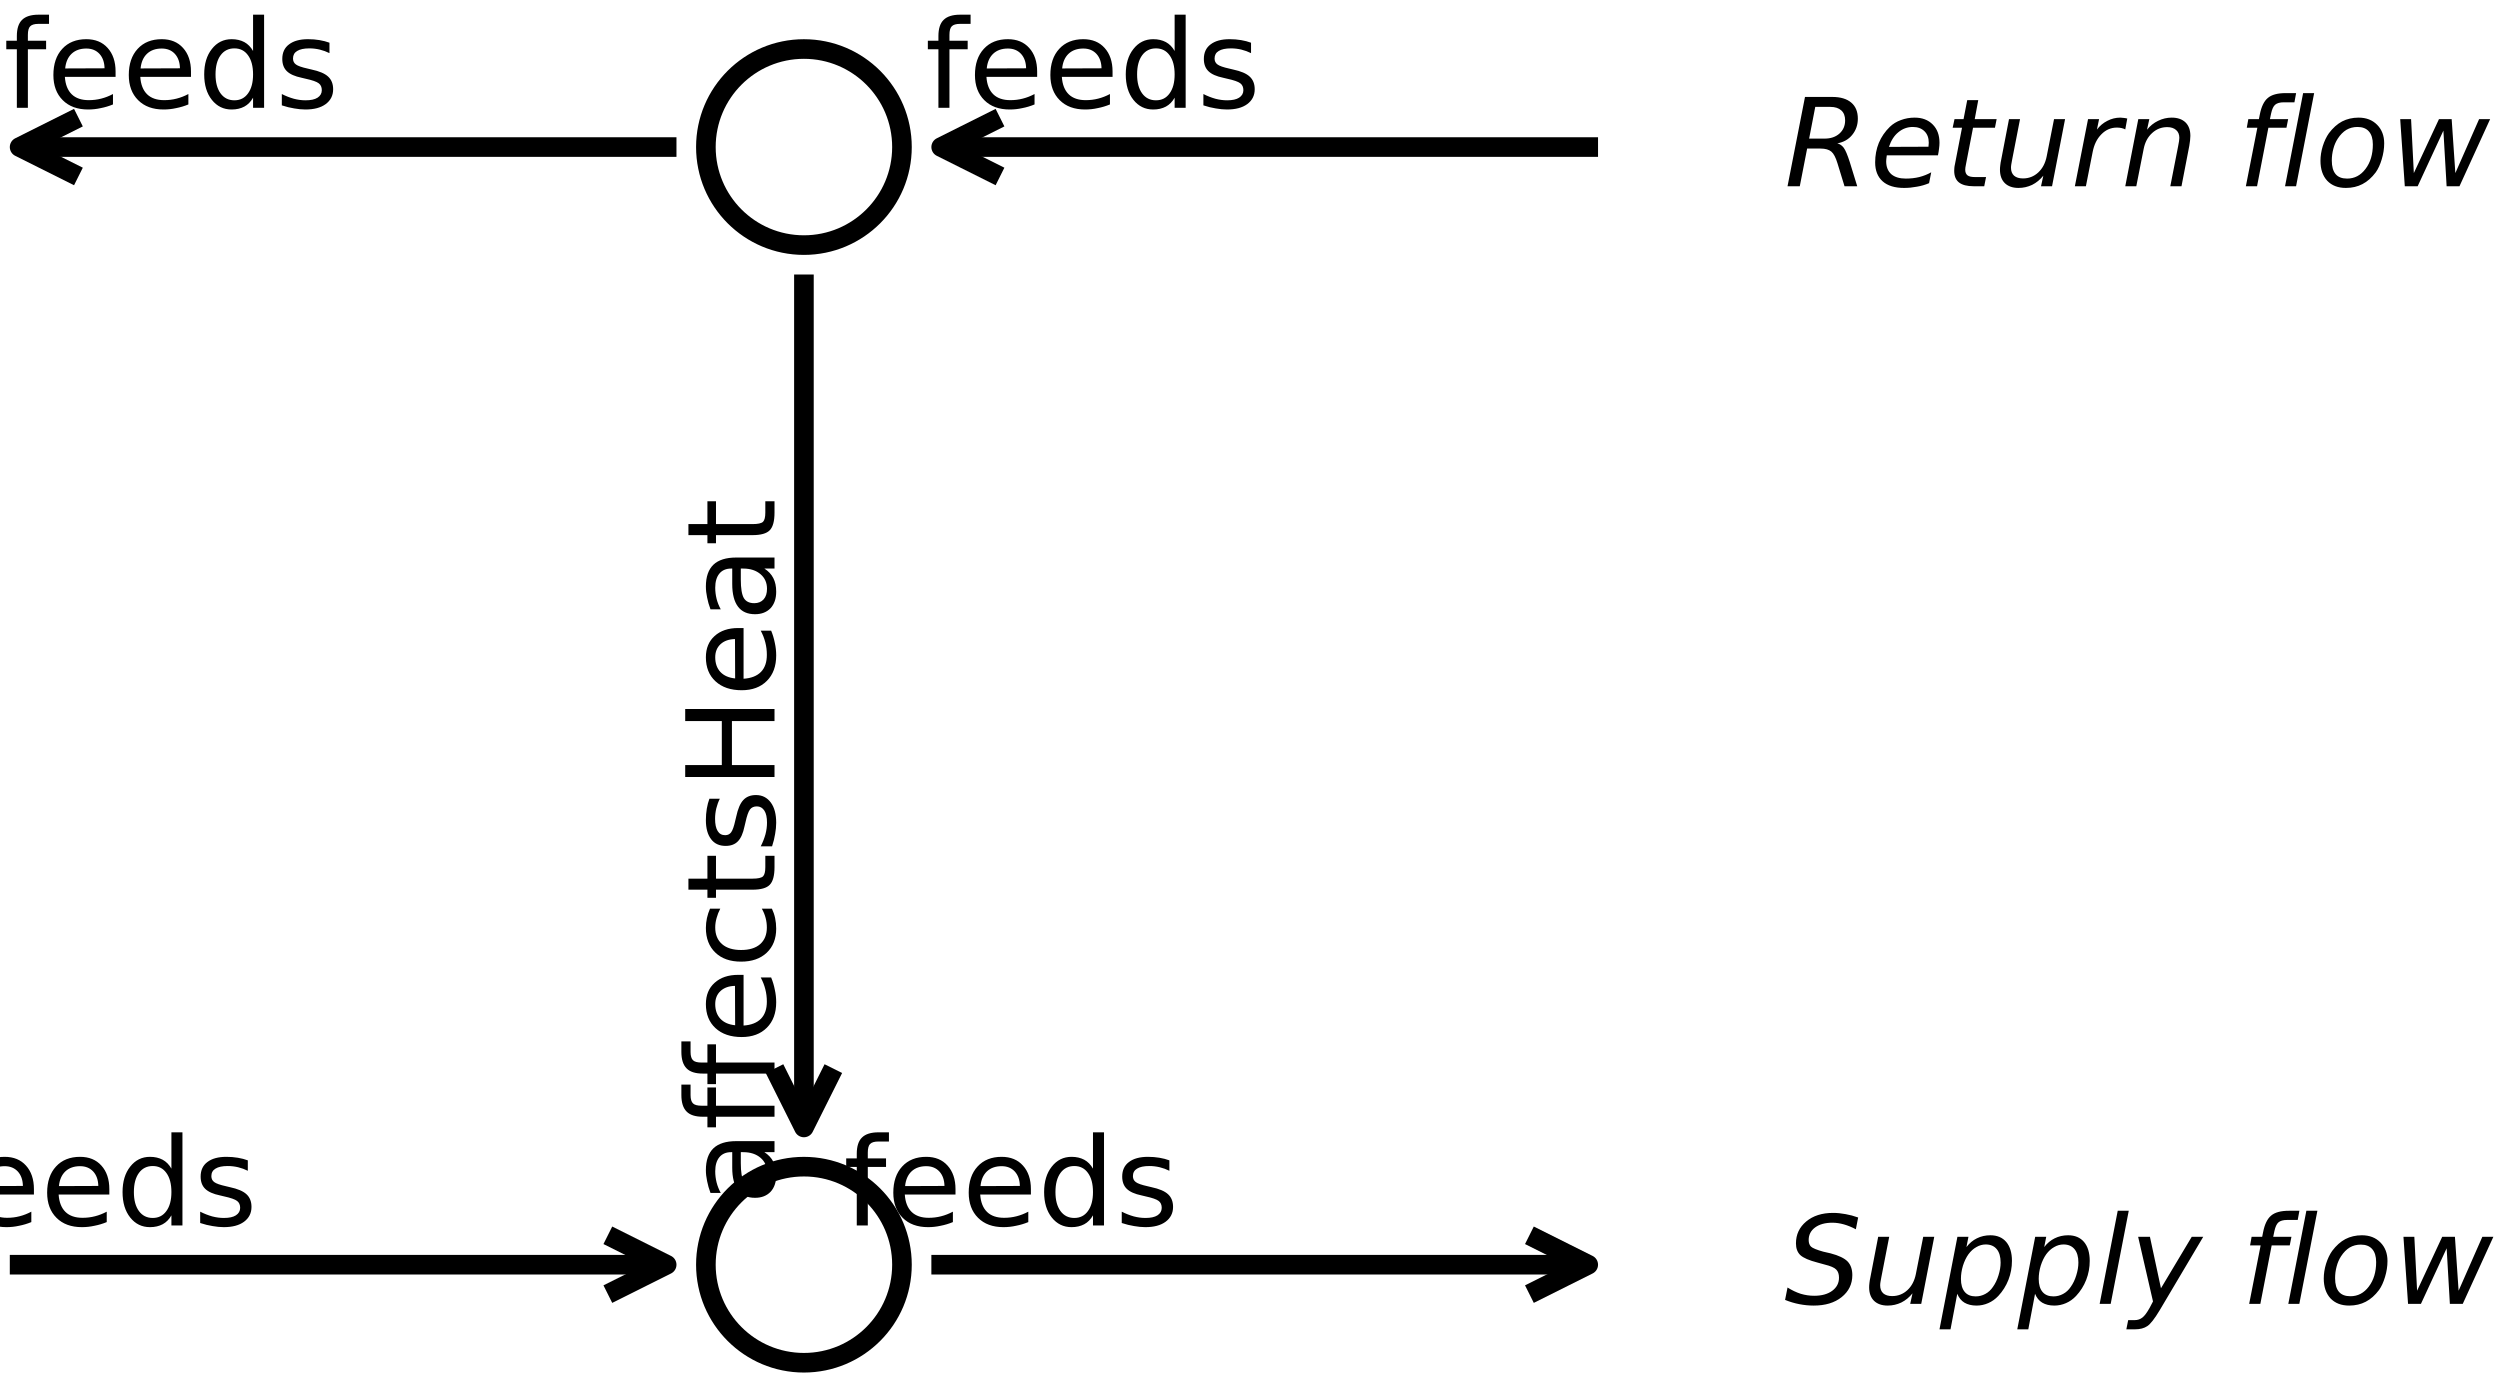
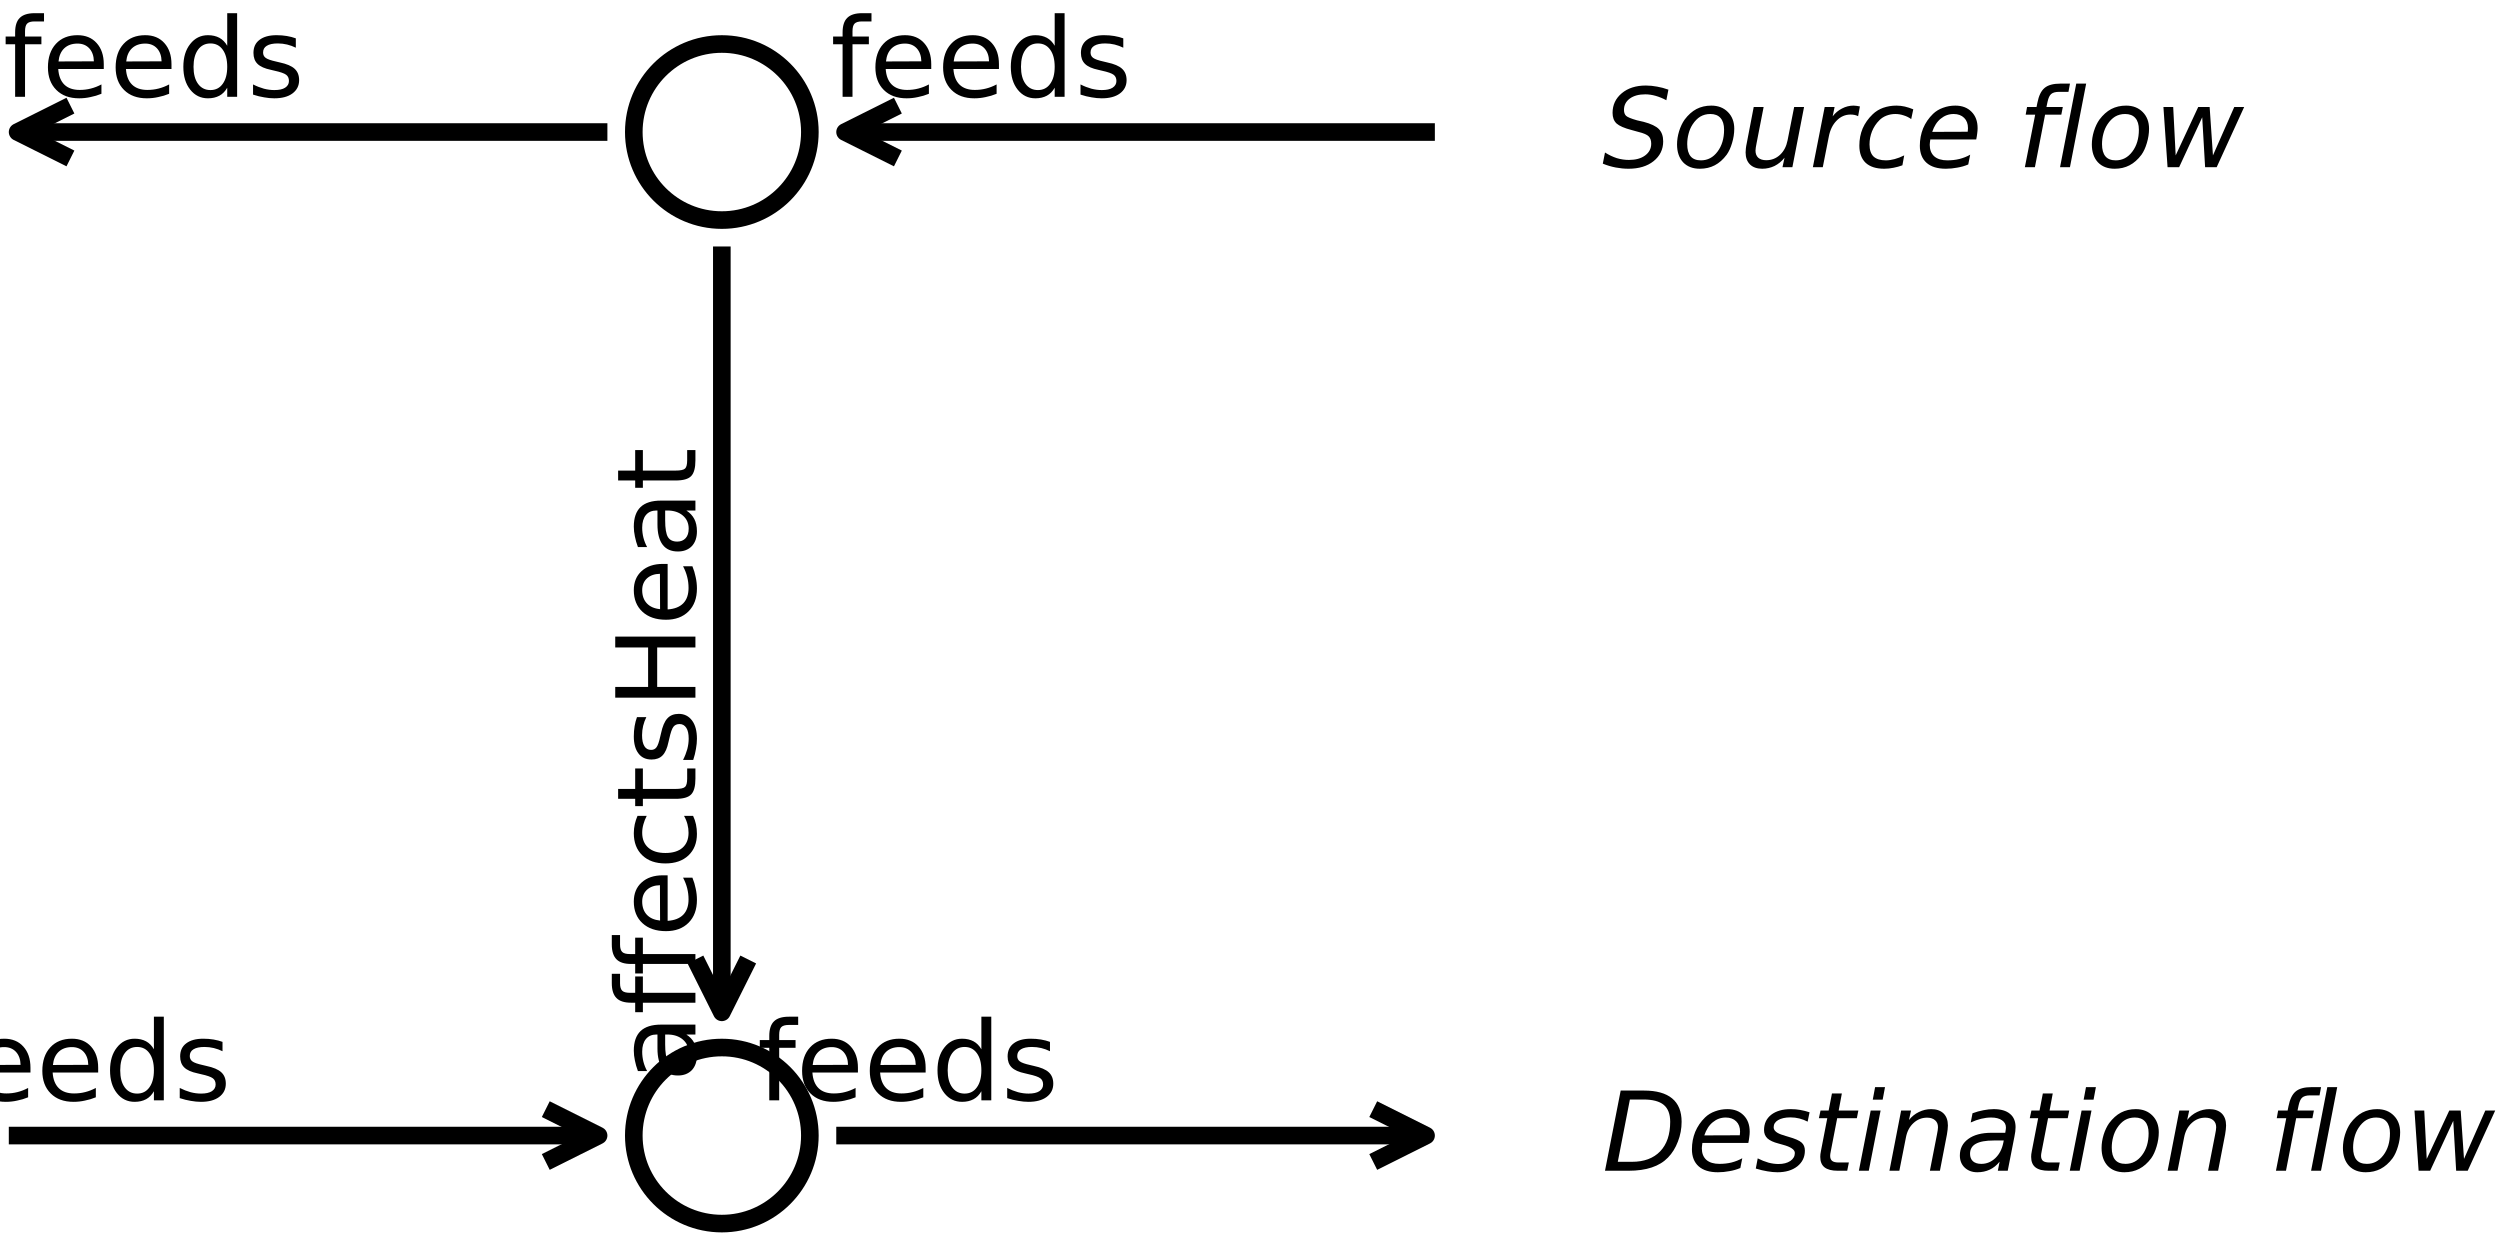
- <svg xmlns="http://www.w3.org/2000/svg" width="255" height="141" viewBox="0 0 255 141" id="svg2" version="1.1">
+ <svg xmlns="http://www.w3.org/2000/svg" width="284" height="141" viewBox="0 0 284 141" id="svg2" version="1.1">
  <defs id="defs4" />
  <g id="layer1" transform="translate(0,-911.3622)">
    <g id="g4416" transform="translate(72,68)">
      <g id="g4214">
        <circle style="color:#000000;clip-rule:nonzero;display:inline;overflow:visible;visibility:visible;opacity:1;isolation:auto;mix-blend-mode:normal;color-interpolation:sRGB;color-interpolation-filters:linearRGB;solid-color:#000000;solid-opacity:1;fill:none;fill-opacity:1;fill-rule:nonzero;stroke:#000000;stroke-width:2;stroke-linecap:butt;stroke-linejoin:miter;stroke-miterlimit:4;stroke-dasharray:none;stroke-dashoffset:0;stroke-opacity:1;color-rendering:auto;image-rendering:auto;shape-rendering:auto;text-rendering:auto;enable-background:accumulate" id="path4150" cx="10" cy="972.362" r="10" />
        <g id="g4181" transform="translate(-0.9999996,1.5999999e-6)">
          <text id="text4152" y="968.362" x="-40" style="font-style:normal;font-variant:normal;font-weight:normal;font-stretch:normal;font-size:12.5px;line-height:125%;font-family:'Bitstream Vera Sans';-inkscape-font-specification:'Bitstream Vera Sans, Normal';text-align:center;letter-spacing:0px;word-spacing:0px;writing-mode:lr-tb;text-anchor:middle;fill:#000000;fill-opacity:1;stroke:none;stroke-width:1px;stroke-linecap:butt;stroke-linejoin:miter;stroke-opacity:1" xml:space="preserve">
            <tspan y="968.362" x="-40" id="tspan4154">feeds</tspan>
          </text>
          <path id="path4156" d="m -70,972.362 67,0" style="fill:none;fill-rule:evenodd;stroke:#000000;stroke-width:2;stroke-linecap:butt;stroke-linejoin:miter;stroke-miterlimit:4;stroke-dasharray:none;stroke-opacity:1" />
          <path id="path4158" d="m -9,969.362 6,3 -6,3" style="fill:none;fill-rule:evenodd;stroke:#000000;stroke-width:2;stroke-linecap:butt;stroke-linejoin:round;stroke-miterlimit:4;stroke-dasharray:none;stroke-opacity:1" />
        </g>
        <g transform="translate(93,1.5999999e-6)" id="g4181-6">
          <text id="text4152-0" y="968.362" x="-40" style="font-style:normal;font-variant:normal;font-weight:normal;font-stretch:normal;font-size:12.5px;line-height:125%;font-family:'Bitstream Vera Sans';-inkscape-font-specification:'Bitstream Vera Sans, Normal';text-align:center;letter-spacing:0px;word-spacing:0px;writing-mode:lr-tb;text-anchor:middle;fill:#000000;fill-opacity:1;stroke:none;stroke-width:1px;stroke-linecap:butt;stroke-linejoin:miter;stroke-opacity:1" xml:space="preserve">
            <tspan y="968.362" x="-40" id="tspan4154-3">feeds</tspan>
          </text>
          <path id="path4156-3" d="m -70,972.362 67,0" style="fill:none;fill-rule:evenodd;stroke:#000000;stroke-width:2;stroke-linecap:butt;stroke-linejoin:miter;stroke-miterlimit:4;stroke-dasharray:none;stroke-opacity:1" />
          <path id="path4158-6" d="m -9,969.362 6,3 -6,3" style="fill:none;fill-rule:evenodd;stroke:#000000;stroke-width:2;stroke-linecap:butt;stroke-linejoin:round;stroke-miterlimit:4;stroke-dasharray:none;stroke-opacity:1" />
        </g>
      </g>
      <g id="g4367">
        <circle style="color:#000000;clip-rule:nonzero;display:inline;overflow:visible;visibility:visible;opacity:1;isolation:auto;mix-blend-mode:normal;color-interpolation:sRGB;color-interpolation-filters:linearRGB;solid-color:#000000;solid-opacity:1;fill:none;fill-opacity:1;fill-rule:nonzero;stroke:#000000;stroke-width:2;stroke-linecap:butt;stroke-linejoin:miter;stroke-miterlimit:4;stroke-dasharray:none;stroke-dashoffset:0;stroke-opacity:1;color-rendering:auto;image-rendering:auto;shape-rendering:auto;text-rendering:auto;enable-background:accumulate" id="path4150-2" cx="10" cy="858.362" r="10" />
        <g id="g4355">
          <text id="text4152-7" y="854.362" x="-32.671" style="font-style:normal;font-variant:normal;font-weight:normal;font-stretch:normal;font-size:12.5px;line-height:125%;font-family:'Bitstream Vera Sans';-inkscape-font-specification:'Bitstream Vera Sans, Normal';text-align:center;letter-spacing:0px;word-spacing:0px;writing-mode:lr-tb;text-anchor:middle;fill:#000000;fill-opacity:1;stroke:none;stroke-width:1px;stroke-linecap:butt;stroke-linejoin:miter;stroke-opacity:1" xml:space="preserve">
            <tspan y="854.362" x="-32.671" id="tspan4154-2">feeds</tspan>
          </text>
          <path id="path4156-5" d="m -3,858.362 -67,0" style="fill:none;fill-rule:evenodd;stroke:#000000;stroke-width:2;stroke-linecap:butt;stroke-linejoin:miter;stroke-miterlimit:4;stroke-dasharray:none;stroke-opacity:1" />
          <path id="path4158-3" d="m -64,855.362 -6,3 6,3" style="fill:none;fill-rule:evenodd;stroke:#000000;stroke-width:2;stroke-linecap:butt;stroke-linejoin:round;stroke-miterlimit:4;stroke-dasharray:none;stroke-opacity:1" />
        </g>
        <g id="g4361">
          <text id="text4152-0-6" y="854.362" x="61.329" style="font-style:normal;font-variant:normal;font-weight:normal;font-stretch:normal;font-size:12.5px;line-height:125%;font-family:'Bitstream Vera Sans';-inkscape-font-specification:'Bitstream Vera Sans, Normal';text-align:center;letter-spacing:0px;word-spacing:0px;writing-mode:lr-tb;text-anchor:middle;fill:#000000;fill-opacity:1;stroke:none;stroke-width:1px;stroke-linecap:butt;stroke-linejoin:miter;stroke-opacity:1" xml:space="preserve">
            <tspan y="854.362" x="61.329" id="tspan4154-3-8">feeds</tspan>
          </text>
          <path id="path4156-3-1" d="m 91,858.362 -67,0" style="fill:none;fill-rule:evenodd;stroke:#000000;stroke-width:2;stroke-linecap:butt;stroke-linejoin:miter;stroke-miterlimit:4;stroke-dasharray:none;stroke-opacity:1" />
          <path id="path4158-6-3" d="m 30,855.362 -6,3 6,3" style="fill:none;fill-rule:evenodd;stroke:#000000;stroke-width:2;stroke-linecap:butt;stroke-linejoin:round;stroke-miterlimit:4;stroke-dasharray:none;stroke-opacity:1" />
        </g>
      </g>
      <g transform="translate(-100,-11)" id="g4317">
        <text xml:space="preserve" style="font-style:normal;font-variant:normal;font-weight:normal;font-stretch:normal;font-size:12.5px;line-height:125%;font-family:'Bitstream Vera Sans';-inkscape-font-specification:'Bitstream Vera Sans, Normal';text-align:center;letter-spacing:0px;word-spacing:0px;writing-mode:lr-tb;text-anchor:middle;fill:#000000;fill-opacity:1;stroke:none;stroke-width:1px;stroke-linecap:butt;stroke-linejoin:miter;stroke-opacity:1" x="-923.362" y="107" id="text4152-7-4" transform="matrix(0,-1,1,0,0,0)">
          <tspan id="tspan4154-2-0" x="-923.362" y="107">affectsHeat</tspan>
        </text>
        <path style="fill:none;fill-rule:evenodd;stroke:#000000;stroke-width:2;stroke-linecap:butt;stroke-linejoin:miter;stroke-miterlimit:4;stroke-dasharray:none;stroke-opacity:1" d="m 110,882.362 0,87" id="path4156-5-3" />
        <path style="fill:none;fill-rule:evenodd;stroke:#000000;stroke-width:2;stroke-linecap:butt;stroke-linejoin:round;stroke-miterlimit:4;stroke-dasharray:none;stroke-opacity:1" d="m 113,963.362 -3,6 -3,-6" id="path4158-3-5" />
      </g>
      <text id="text4152-7-7" y="862.362" x="110" style="font-style:oblique;font-variant:normal;font-weight:normal;font-stretch:normal;font-size:12.5px;line-height:125%;font-family:'Bitstream Vera Sans';-inkscape-font-specification:'Bitstream Vera Sans, Oblique';text-align:start;letter-spacing:0px;word-spacing:0px;writing-mode:lr-tb;text-anchor:start;fill:#000000;fill-opacity:1;stroke:none;stroke-width:1px;stroke-linecap:butt;stroke-linejoin:miter;stroke-opacity:1" xml:space="preserve">
-         <tspan y="862.362" x="110" id="tspan4154-2-9">Return flow</tspan>
+         <tspan y="862.362" x="110" id="tspan4154-2-9">Source flow</tspan>
      </text>
      <text id="text4152-7-7-2" y="976.362" x="110" style="font-style:oblique;font-variant:normal;font-weight:normal;font-stretch:normal;font-size:12.5px;line-height:125%;font-family:'Bitstream Vera Sans';-inkscape-font-specification:'Bitstream Vera Sans, Oblique';text-align:start;letter-spacing:0px;word-spacing:0px;writing-mode:lr-tb;text-anchor:start;fill:#000000;fill-opacity:1;stroke:none;stroke-width:1px;stroke-linecap:butt;stroke-linejoin:miter;stroke-opacity:1" xml:space="preserve">
-         <tspan y="976.362" x="110" id="tspan4154-2-9-2">Supply flow</tspan>
+         <tspan y="976.362" x="110" id="tspan4154-2-9-2">Destination flow</tspan>
      </text>
    </g>
  </g>
</svg>
